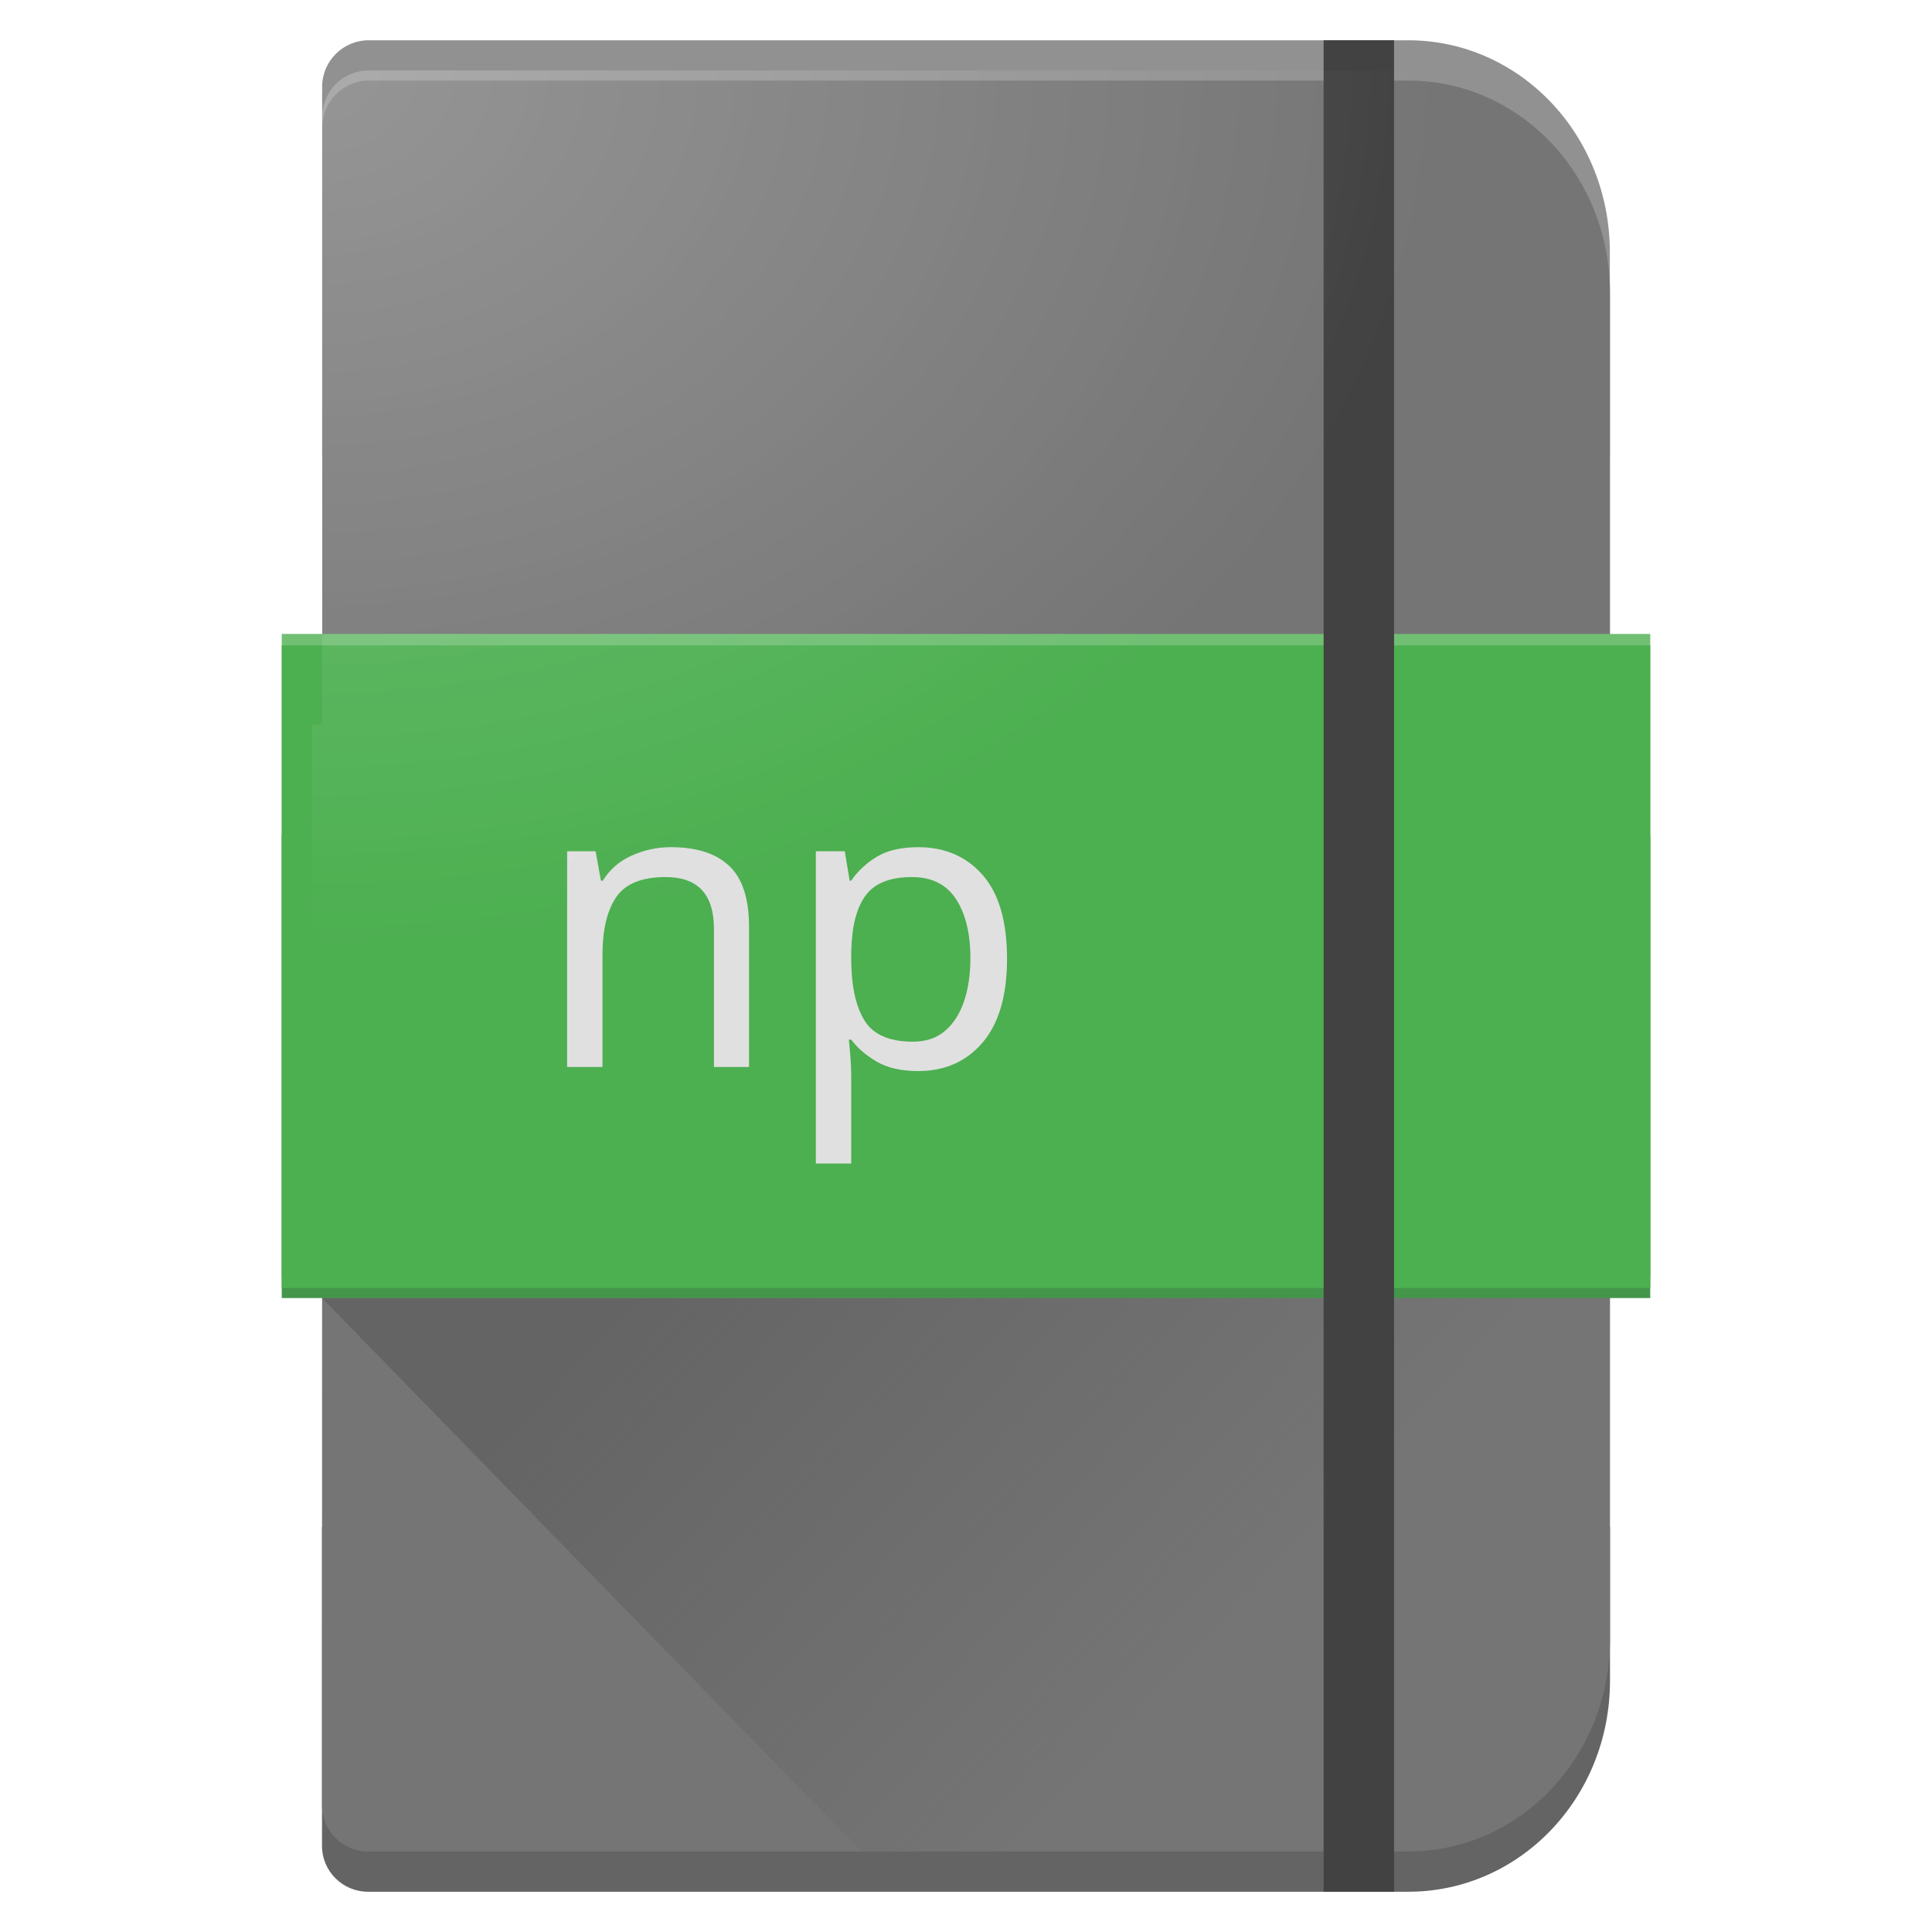
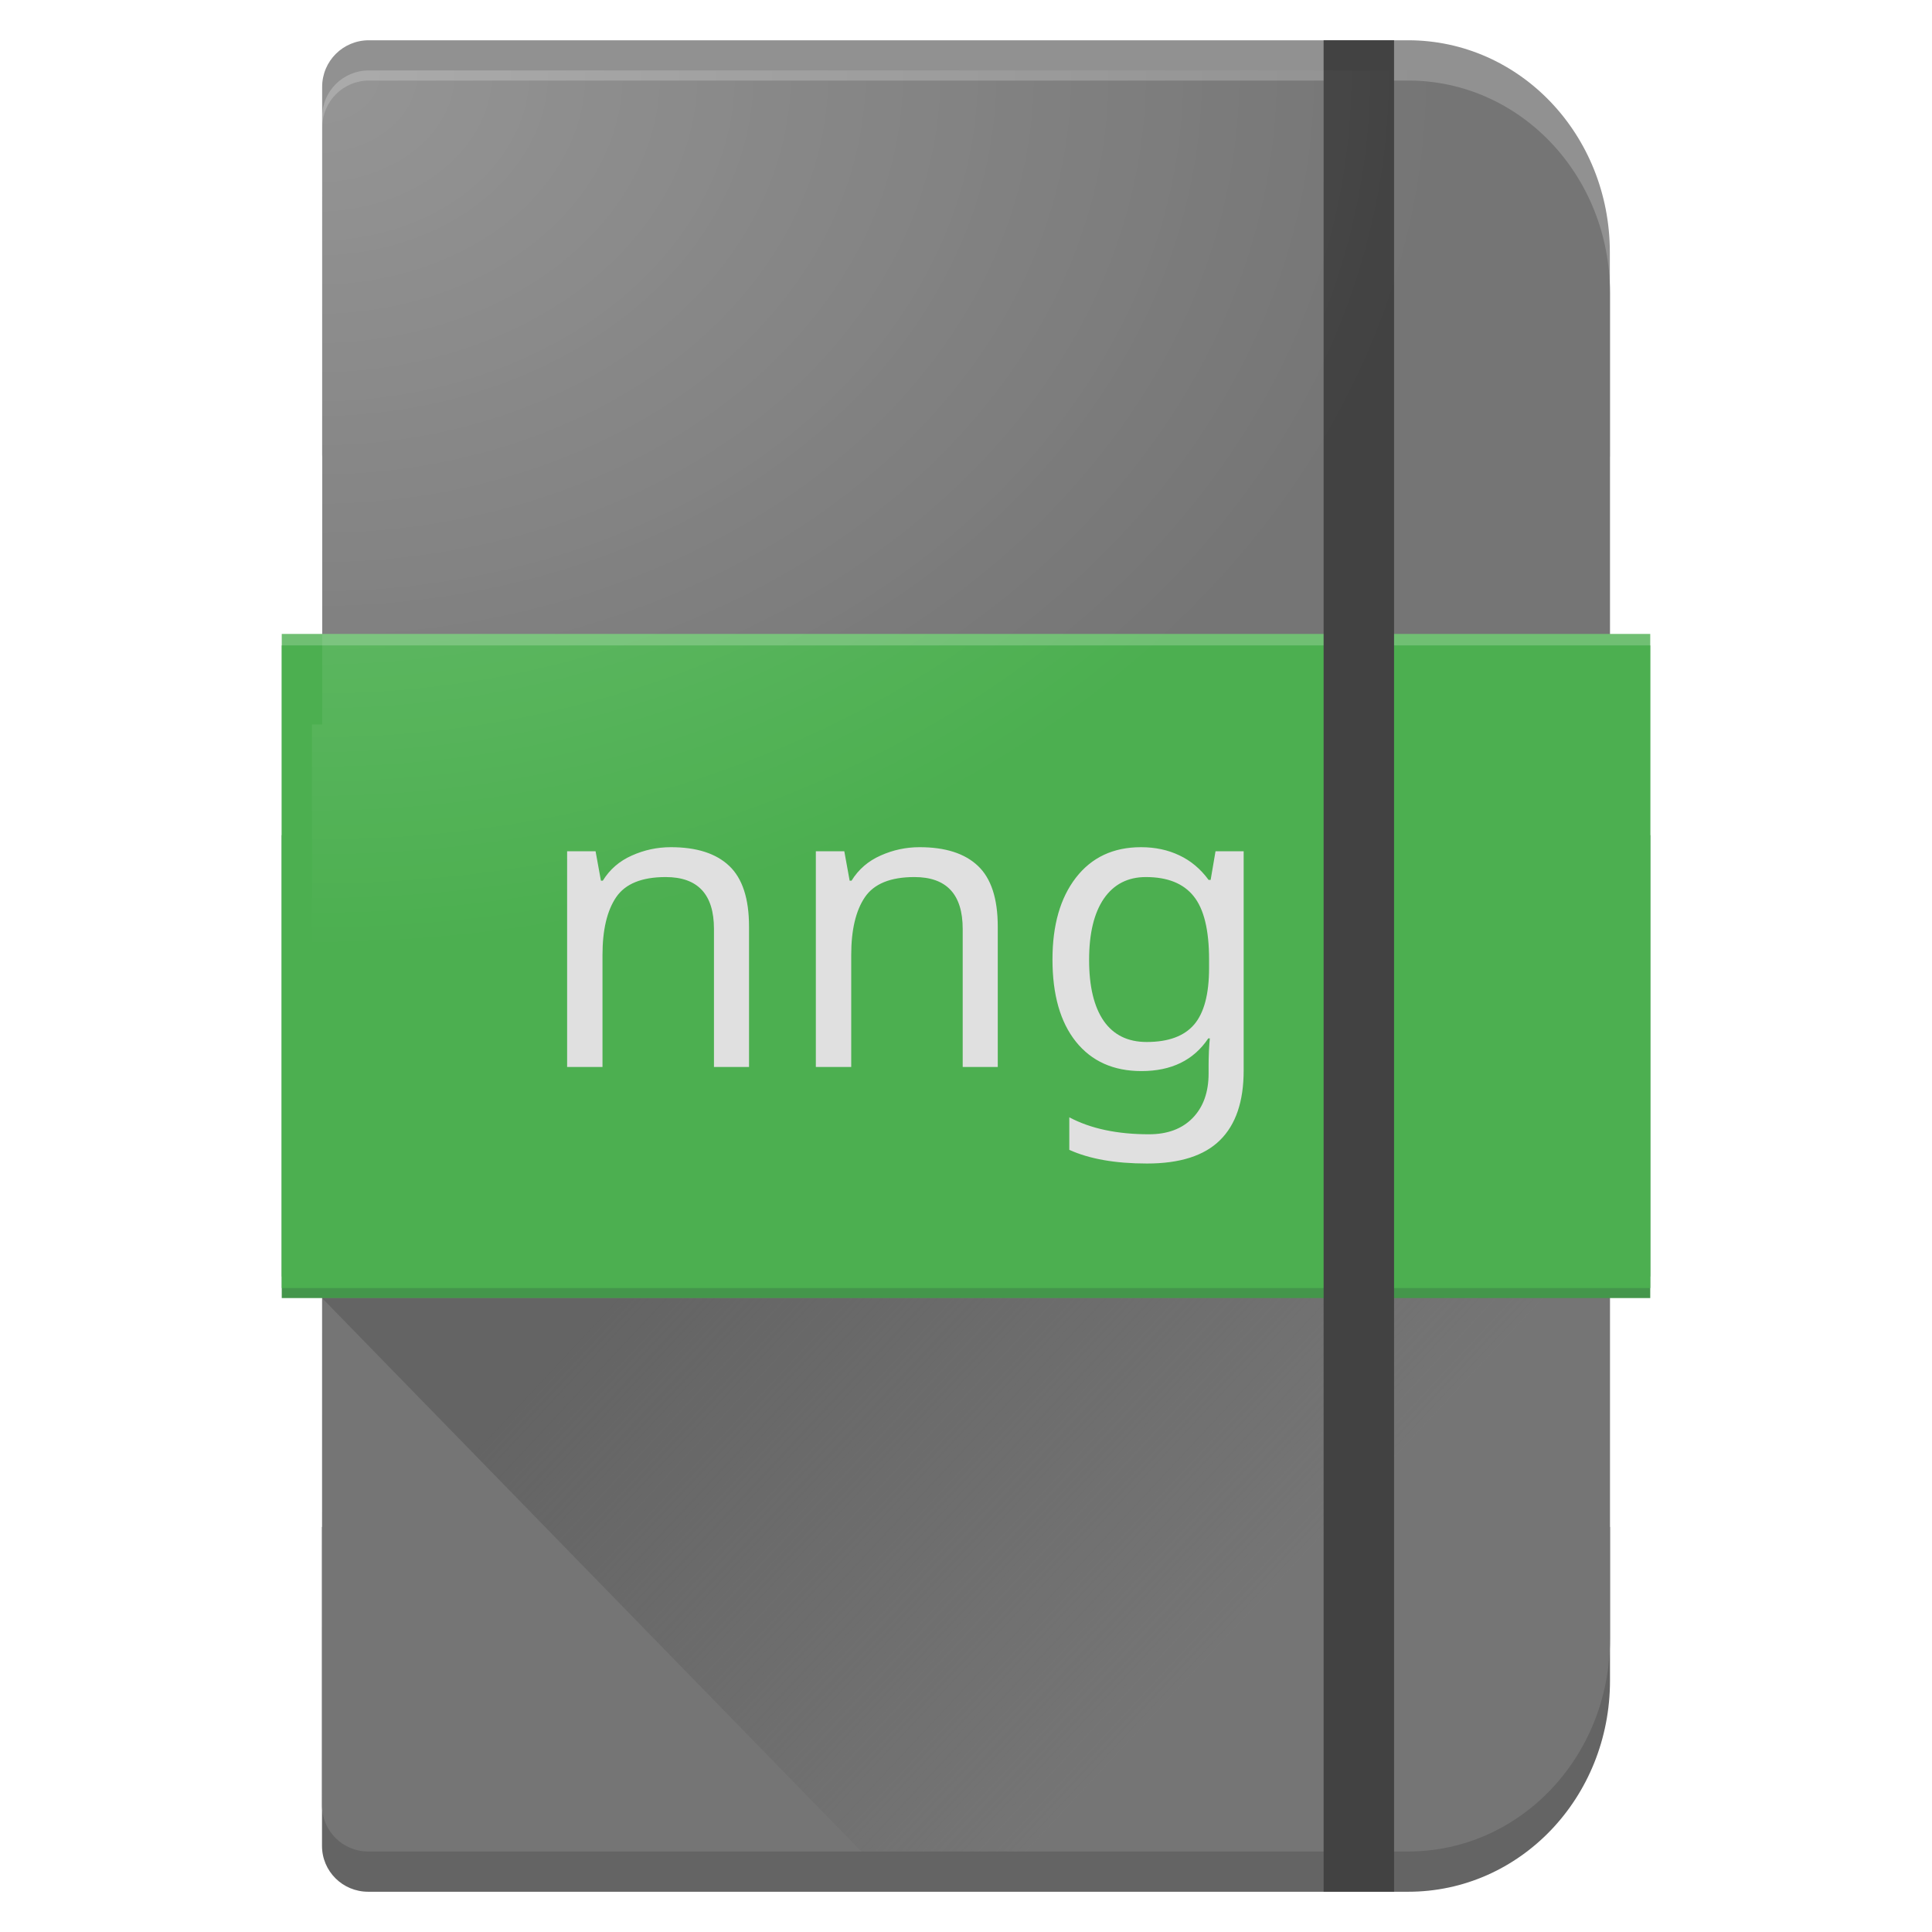
<svg xmlns="http://www.w3.org/2000/svg" xmlns:xlink="http://www.w3.org/1999/xlink" width="192" height="192" viewBox="0 0 192 192" id="svg2" version="1.1">
  <defs id="defs4">
    <linearGradient id="linearGradient4296">
      <stop style="stop-color:#646464;stop-opacity:1" offset="0" id="stop4298" />
      <stop style="stop-color:#646464;stop-opacity:0" offset="1" id="stop4300" />
    </linearGradient>
    <linearGradient id="Ombra_1">
      <stop id="stop4284" offset="0" style="stop-color:#ffffff;stop-opacity:0.235" />
      <stop id="stop4286" offset="1" style="stop-color:#ffffff;stop-opacity:0" />
    </linearGradient>
    <linearGradient xlink:href="#linearGradient4296" id="linearGradient4280" x1="62.5" y1="990.829" x2="111.988" y2="1037.079" gradientUnits="userSpaceOnUse" gradientTransform="translate(0,-2.96875)" />
    <radialGradient xlink:href="#Ombra_1" id="radialGradient4193" cx="28.726" cy="-166.196" fx="28.726" fy="-166.196" r="65" gradientTransform="matrix(7.6221826e-8,1.338063,-1.711905,9.7517468e-8,-253.1241,829.2714)" gradientUnits="userSpaceOnUse" />
  </defs>
  <g id="layer1" transform="translate(0,-860.3622)">
    <path style="fill:#646464;fill-opacity:1;stroke:#000000;stroke-width:0;stroke-linejoin:round;stroke-miterlimit:4;stroke-dasharray:none;stroke-opacity:1" d="m 32,1012.11 0,31.688 c 0,2.529 2.048,4.564 4.593,4.564 l 5.454,0 33.331,0 64.568,0 c 11.11,0 20.054,-9.357 20.054,-20.98 l 0,-15.273 -128,0 z" id="rect4136-4-4" />
    <path style="fill:#919191;fill-opacity:1;stroke:#000000;stroke-width:0;stroke-linejoin:round;stroke-miterlimit:4;stroke-dasharray:none;stroke-opacity:1" d="m 36.659,864.364 c -2.573,0 -4.644,2.066 -4.644,4.633 l 0,36.598 c 0,0.05 0.009,0.097 0.014,0.146 l 127.955,0 0,-20.317 c -3e-5,-11.667 -8.944,-21.06 -20.054,-21.06 l -64.589,0 -33.31,0 -5.372,0 z" id="rect4136-4-3-3" />
    <path style="fill:#757575;fill-opacity:1;stroke:#000000;stroke-width:0;stroke-linejoin:round;stroke-miterlimit:4;stroke-dasharray:none;stroke-opacity:1" d="m 36.675,868.367 c -2.573,0 -4.644,2.072 -4.644,4.646 l -0.031,166.752 c 0,2.546 2.048,4.596 4.593,4.596 l 5.454,0 33.331,0 64.568,0 c 11.11,0 20.054,-9.421 20.054,-21.122 l 0,-133.749 c 0,-11.701 -8.944,-21.122 -20.054,-21.122 l -64.589,0 -33.31,0 -5.372,0 z" id="rect4136-40" />
    <rect style="fill:#70bf73;fill-opacity:1;stroke:#000000;stroke-width:0;stroke-linecap:butt;stroke-linejoin:round;stroke-miterlimit:4;stroke-dasharray:none;stroke-opacity:1" id="rect4167-1-3" width="136" height="63.86" x="28" y="923.362" ry="0" />
    <path style="fill:url(#linearGradient4280);fill-opacity:1;stroke:#000000;stroke-width:0;stroke-linejoin:round;stroke-miterlimit:4;stroke-dasharray:none;stroke-opacity:1" d="m 32.008,988.364 0,0.999 53.588,54.997 54.338,0 c 4.149,0 7.996,-1.315 11.188,-3.57 l 5.707,-6.172 c 1.992,-3.283 3.16,-7.18 3.16,-11.381 l 0,-33.874 -0.008,0 -127.973,0 z" id="rect4136-40-9" clip-path="none" mask="none" />
    <rect style="fill:#44964b;fill-opacity:1;stroke:#000000;stroke-width:0;stroke-linecap:butt;stroke-linejoin:round;stroke-miterlimit:4;stroke-dasharray:none;stroke-opacity:1" id="rect4167-1-1" width="136" height="46" x="28" y="943.362" ry="0" />
    <rect style="fill:#4caf50;fill-opacity:1;stroke:#000000;stroke-width:0;stroke-linecap:butt;stroke-linejoin:round;stroke-miterlimit:4;stroke-dasharray:none;stroke-opacity:1" id="rect4167-1" width="136" height="63.86" x="28" y="924.503" ry="0" />
    <text xml:space="preserve" style="font-style:normal;font-variant:normal;font-weight:normal;font-stretch:normal;font-size:40px;line-height:125%;font-family:sans-serif;-inkscape-font-specification:sans-serif;letter-spacing:0px;word-spacing:0px;fill:#e0e0e0;fill-opacity:1;stroke:none;stroke-width:1px;stroke-linecap:butt;stroke-linejoin:miter;stroke-opacity:1" x="52.953" y="966.401" id="text4303-0">
-       <tspan id="tspan4305-8" x="52.953" y="966.401" style="font-style:normal;font-variant:normal;font-weight:normal;font-stretch:normal;font-family:Verdana;-inkscape-font-specification:Verdana;letter-spacing:0px;fill:#e0e0e0;fill-opacity:1">np</tspan>
+       <tspan id="tspan4305-8" x="52.953" y="966.401" style="font-style:normal;font-variant:normal;font-weight:normal;font-stretch:normal;font-family:Verdana;-inkscape-font-specification:Verdana;letter-spacing:0px;fill:#e0e0e0;fill-opacity:1">nng</tspan>
    </text>
    <rect style="fill:#424242;fill-opacity:1;stroke:none;stroke-width:0;stroke-linecap:butt;stroke-linejoin:round;stroke-miterlimit:4;stroke-dasharray:none;stroke-opacity:1" id="rect4307-5" width="7" height="184" x="131.539" y="864.362" />
    <path style="fill:url(#radialGradient4193);fill-opacity:1;stroke:#000000;stroke-width:0;stroke-linejoin:round;stroke-miterlimit:4;stroke-dasharray:none;stroke-opacity:1" d="m 36.66,867.362 c -2.573,0 -4.645,2.066 -4.645,4.633 l 0,36.598 c 0,0.033 0.006,0.064 0.01,0.096 l -0.004,23.672 -1.021,0 0,1 0,45 0,1 0,1 1.012,0 -0.006,28.75 -0.006,0 0,31.688 c 0,2.529 2.049,4.564 4.594,4.564 l 5.453,0 33.332,0 64.566,0 c 11.11,0 20.055,-9.358 20.055,-20.98 l 0,-1.147 0,-42.875 1,0 0,-1 0,-46 0,-1 -1,0 0,-42.873 c 0,-0.225 -0.009,-0.447 -0.016,-0.67 l 0,-0.395 c -3e-5,-11.667 -8.945,-21.061 -20.055,-21.061 l -64.588,0 -33.311,0 -5.371,0 z" id="rect4136-4-4-5" />
  </g>
</svg>
